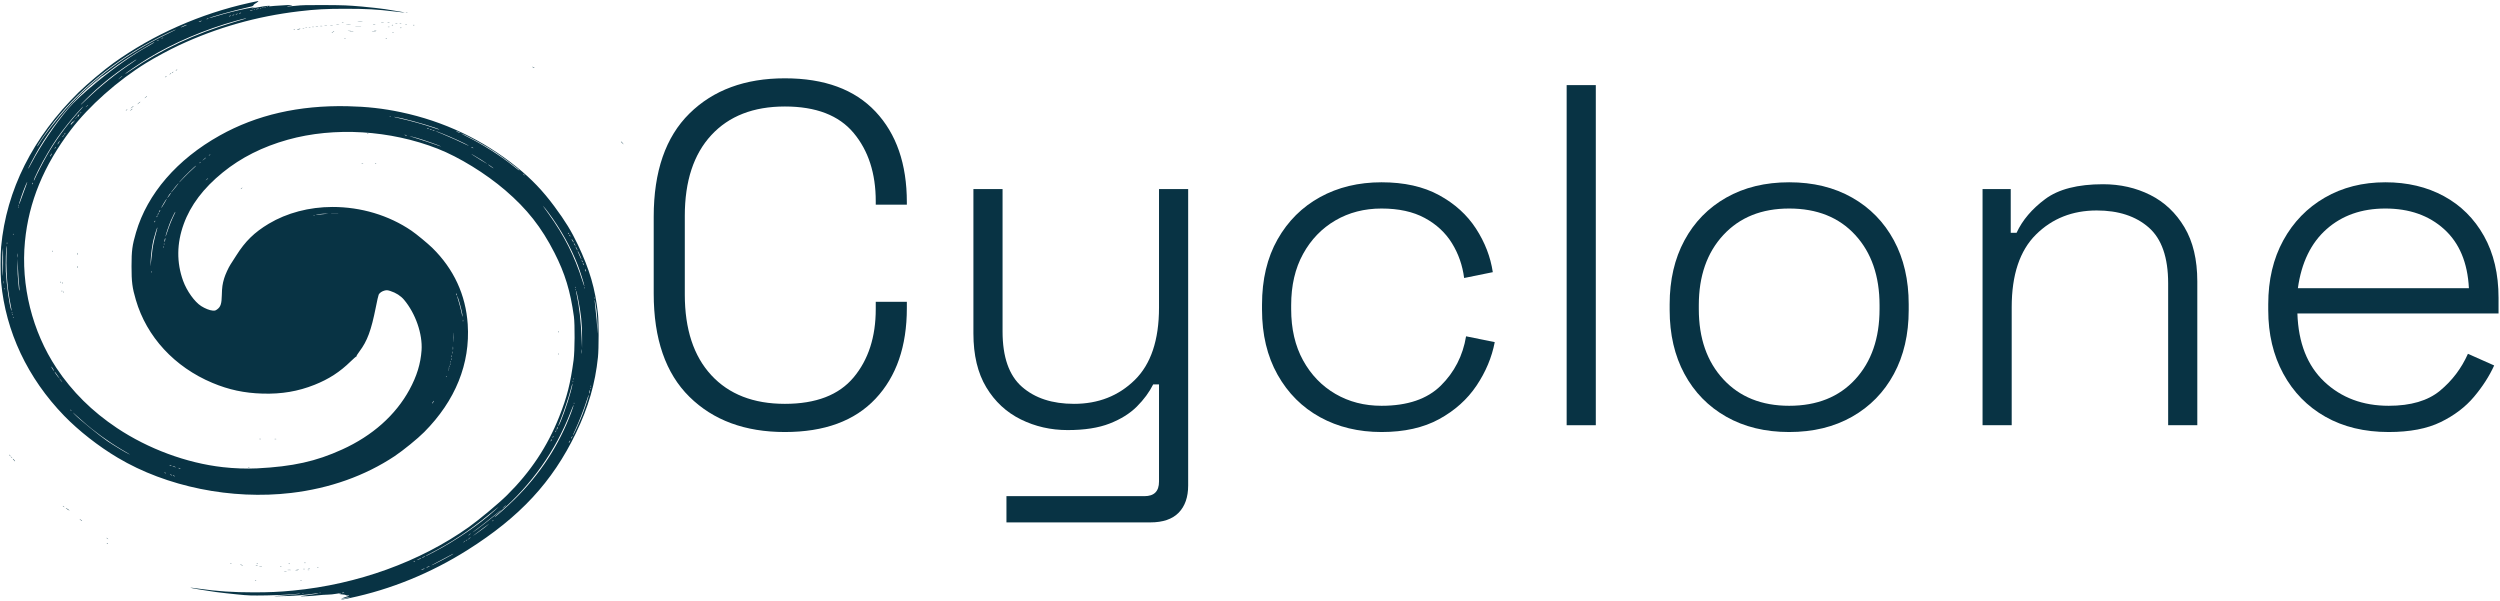
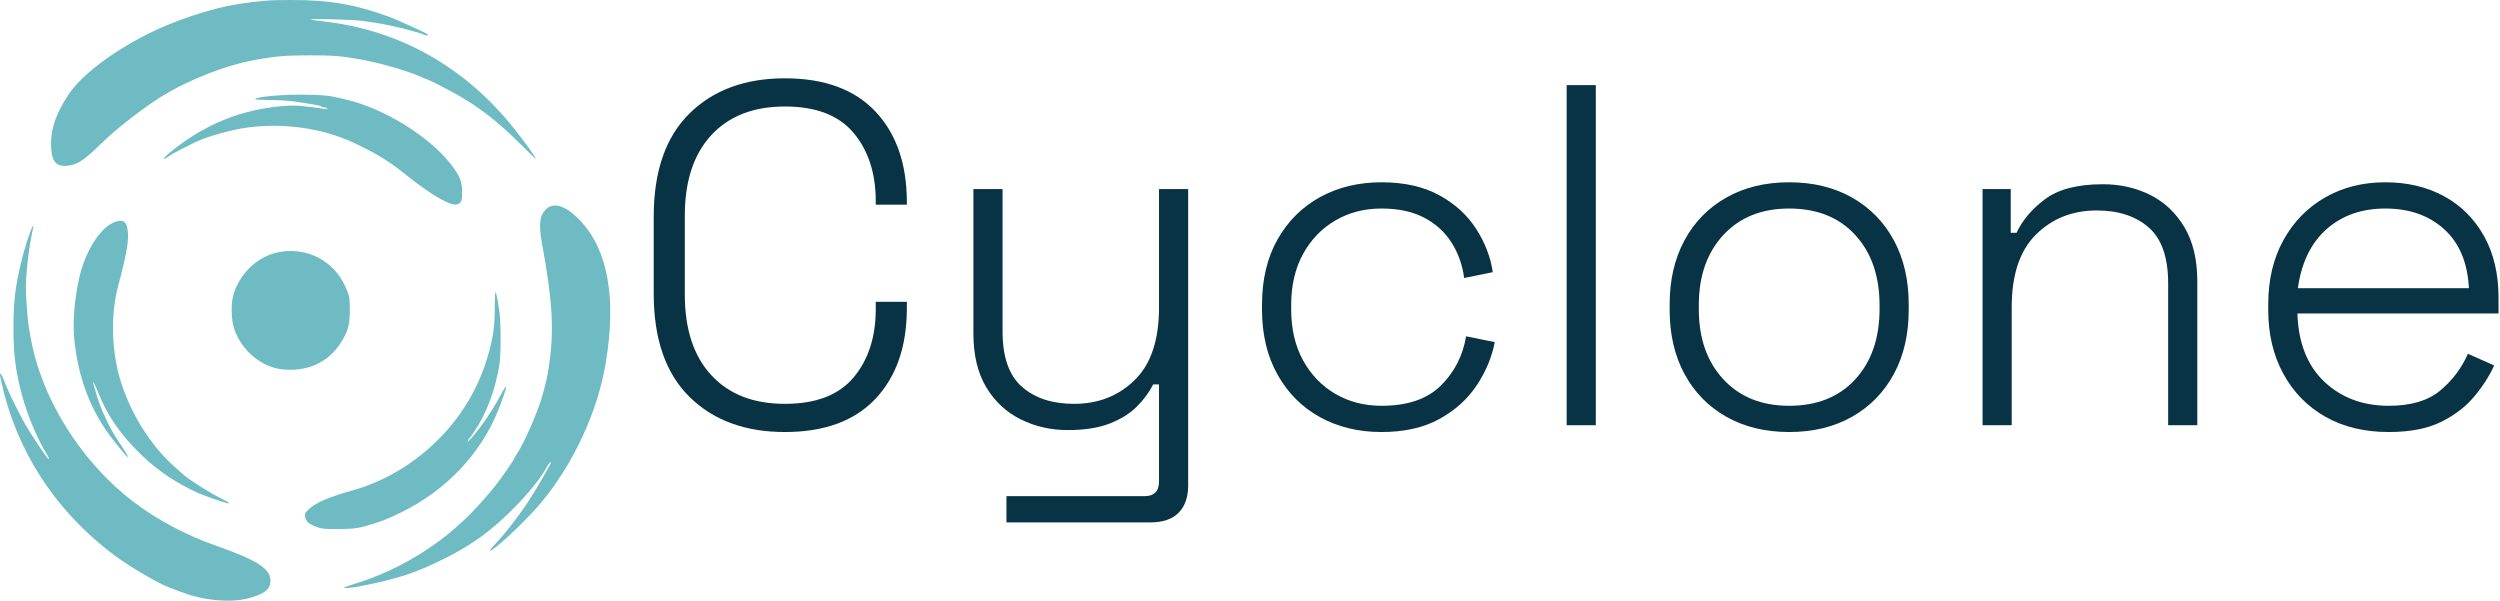
<svg xmlns="http://www.w3.org/2000/svg" viewBox="0 0 1132 272" role="img" aria-label="Cyclone">
  <g fill="#083344" stroke="none">
-     <g transform="translate(0 0) scale(0.2539683 0.2125)">
-       <g transform="translate(0,1280) scale(0.1,-0.1)" stroke="none">
-         <path d="M4447 12739 c-877 -232 -1713 -675 -2422 -1281 -159 -135 -484 -461 -620 -622 -820 -962 -1292 -2085 -1385 -3295 -13 -174 -13 -579 0 -752 81 -1054 472 -2045 1124 -2849 260 -320 613 -651 956 -894 870 -619 2029 -900 3090 -750 689 97 1318 365 1847 785 151 121 411 373 526 512 557 670 823 1459 776 2297 -35 627 -248 1178 -631 1628 -78 91 -284 295 -373 367 -403 328 -900 506 -1410 505 -412 -1 -809 -126 -1133 -357 -258 -185 -419 -373 -580 -678 -41 -77 -87 -163 -102 -190 -37 -68 -93 -215 -113 -295 -30 -118 -39 -192 -42 -354 -3 -189 -21 -253 -82 -307 -32 -28 -42 -31 -82 -27 -54 5 -135 44 -204 96 -118 90 -256 321 -322 537 -118 390 -115 797 10 1209 122 404 352 767 696 1101 327 317 711 548 1160 698 829 277 1825 205 2673 -192 382 -179 855 -527 1206 -887 387 -397 644 -787 875 -1329 188 -439 285 -820 347 -1360 19 -170 16 -732 -5 -925 -57 -504 -116 -786 -257 -1210 -210 -634 -510 -1174 -929 -1670 -140 -167 -501 -527 -681 -680 -872 -741 -1990 -1224 -3135 -1354 -249 -29 -422 -38 -700 -38 -372 0 -650 22 -978 78 -82 14 -150 24 -153 22 -6 -7 276 -64 455 -93 84 -13 255 -37 380 -51 211 -25 245 -26 526 -21 165 4 359 13 430 21 136 16 171 19 164 12 -5 -4 -252 -32 -377 -42 -144 -12 -84 -13 143 -4 190 8 286 18 525 56 25 4 43 4 39 1 -3 -4 -74 -18 -159 -32 -84 -13 -155 -27 -158 -29 -8 -9 212 5 308 19 52 7 129 14 170 14 41 0 112 9 158 19 45 10 82 15 82 10 0 -4 -10 -8 -22 -9 -22 -1 -22 -1 2 -9 14 -4 42 -8 62 -9 20 -1 40 -6 44 -12 3 -6 19 -9 35 -7 45 7 25 -8 -51 -38 -39 -15 -69 -29 -67 -30 1 -2 38 6 81 17 43 11 80 18 82 16 3 -2 -37 -15 -87 -28 -50 -13 -87 -25 -81 -27 5 -1 74 13 153 33 736 184 1449 532 2104 1025 935 705 1513 1449 1933 2491 221 547 345 1058 393 1619 16 183 16 754 0 925 -49 537 -148 940 -358 1470 -118 295 -221 497 -419 817 -205 331 -409 586 -669 836 -610 586 -1300 977 -2065 1171 -318 80 -609 119 -955 128 -863 22 -1620 -185 -2275 -623 -763 -509 -1292 -1241 -1495 -2067 -67 -273 -80 -387 -80 -722 0 -332 13 -456 77 -715 192 -787 690 -1431 1366 -1769 291 -146 568 -217 893 -228 339 -12 632 47 926 187 256 122 453 274 646 500 50 58 94 104 99 102 5 -1 7 2 4 7 -3 5 20 51 53 103 140 223 209 447 291 938 22 135 45 257 52 273 15 37 61 74 109 87 34 9 49 8 97 -10 101 -38 187 -104 246 -188 205 -292 332 -729 312 -1077 -17 -286 -84 -549 -216 -839 -248 -543 -660 -981 -1200 -1274 -467 -254 -878 -363 -1515 -402 -186 -11 -412 -2 -614 26 -645 87 -1329 390 -1886 834 -444 354 -799 775 -1078 1277 -433 781 -638 1761 -562 2700 68 840 333 1611 815 2371 324 511 841 1059 1350 1433 157 116 418 283 585 376 675 376 1382 615 2135 722 296 42 489 55 840 54 361 0 557 -13 869 -58 95 -14 175 -24 177 -22 2 2 -49 14 -114 26 -64 12 -173 33 -242 47 -69 13 -251 37 -405 54 -252 26 -318 30 -660 32 -319 2 -404 0 -528 -16 -82 -10 -151 -16 -154 -13 -2 3 22 9 54 13 50 7 54 8 28 14 -27 6 -75 3 -298 -15 -26 -2 -62 -6 -80 -9 -26 -5 -28 -4 -12 4 34 17 -85 2 -202 -25 -113 -27 -152 -31 -88 -10 70 23 24 16 -125 -19 -172 -41 -359 -97 -530 -159 -69 -25 -126 -44 -128 -42 -12 11 433 161 636 214 123 32 147 41 150 58 2 10 15 26 30 35 31 18 70 58 56 57 -5 0 -76 -18 -157 -40z m330 -85 c-3 -3 -12 -4 -19 -1 -8 3 -5 6 6 6 11 1 17 -2 13 -5z m-40 -10 c-3 -3 -12 -4 -19 -1 -8 3 -5 6 6 6 11 1 17 -2 13 -5z m-40 -10 c-3 -3 -12 -4 -19 -1 -8 3 -5 6 6 6 11 1 17 -2 13 -5z m-40 -10 c-3 -3 -12 -4 -19 -1 -8 3 -5 6 6 6 11 1 17 -2 13 -5z m-52 -14 c-11 -5 -27 -9 -35 -9 -9 0 -8 4 5 9 11 5 27 9 35 9 9 0 8 -4 -5 -9z m-58 -16 c-3 -3 -12 -4 -19 -1 -8 3 -5 6 6 6 11 1 17 -2 13 -5z m-52 -14 c-11 -5 -27 -9 -35 -9 -9 0 -8 4 5 9 11 5 27 9 35 9 9 0 8 -4 -5 -9z m-205 -60 c-8 -5 -19 -10 -25 -10 -5 0 -3 5 5 10 8 5 20 10 25 10 6 0 3 -5 -5 -10z m-60 -20 c-8 -5 -19 -10 -25 -10 -5 0 -3 5 5 10 8 5 20 10 25 10 6 0 3 -5 -5 -10z m-60 -20 c-8 -5 -19 -10 -25 -10 -5 0 -3 5 5 10 8 5 20 10 25 10 6 0 3 -5 -5 -10z m-60 -20 c-8 -5 -19 -10 -25 -10 -5 0 -3 5 5 10 8 5 20 10 25 10 6 0 3 -5 -5 -10z m-400 -60 c-8 -5 -19 -10 -25 -10 -5 0 -3 5 5 10 8 5 20 10 25 10 6 0 3 -5 -5 -10z m670 3 c-8 -3 -102 -36 -208 -74 -699 -248 -1287 -576 -1839 -1027 -57 -46 -103 -81 -103 -78 0 12 263 227 415 337 449 327 1014 615 1560 795 88 29 167 53 175 53 13 -1 13 -1 0 -6z m-800 -58 c-14 -8 -29 -14 -35 -14 -5 0 1 6 15 14 14 8 30 14 35 14 6 0 -1 -6 -15 -14z m-251 -79 c-10 -9 -109 -56 -109 -51 0 6 91 54 104 55 5 0 7 -2 5 -4z m-204 -104 c-6 -5 -75 -46 -155 -92 -679 -388 -1321 -957 -1799 -1595 -166 -221 -381 -556 -470 -733 -17 -34 -34 -62 -36 -62 -17 0 175 335 302 528 508 771 1219 1432 2038 1894 116 65 140 77 120 60z m-215 -167 c0 -2 -10 -9 -22 -15 -22 -11 -22 -10 -4 4 21 17 26 19 26 11z m-80 -50 c0 -2 -10 -9 -22 -15 -22 -11 -22 -10 -4 4 21 17 26 19 26 11z m-80 -50 c0 -2 -42 -32 -92 -66 -300 -201 -602 -454 -937 -783 -240 -237 -401 -415 -501 -556 -229 -321 -496 -793 -660 -1167 -30 -67 -55 -121 -57 -119 -6 6 117 285 189 430 209 417 459 804 729 1126 109 131 379 414 387 406 2 -3 59 45 126 106 209 191 404 345 685 541 121 86 131 92 131 82z m-320 -369 c0 -2 -42 -37 -92 -78 -256 -202 -564 -499 -777 -746 -63 -72 -116 -132 -119 -132 -3 0 2 8 10 18 8 9 50 60 94 112 217 259 461 497 737 718 136 109 147 117 147 108z m-250 -349 c0 -2 -17 -19 -37 -38 l-38 -34 34 38 c33 34 41 42 41 34z m-610 -620 c0 -2 -10 -12 -22 -23 l-23 -19 19 23 c18 21 26 27 26 19z m-177 -154 c-218 -291 -415 -614 -565 -933 -66 -138 -188 -423 -208 -483 -6 -21 -14 -36 -16 -34 -13 13 133 362 251 597 115 232 206 388 351 605 98 148 267 375 279 375 2 0 -39 -57 -92 -127z m57 3 c0 -2 -8 -10 -17 -17 -16 -13 -17 -12 -4 4 13 16 21 21 21 13z m-40 -51 c-6 -8 -8 -20 -4 -27 4 -7 4 -10 -1 -6 -4 4 -15 2 -24 -5 -8 -6 -5 3 8 21 12 17 25 32 28 32 3 0 0 -7 -7 -15z m5557 -31 c-3 -3 -12 -4 -19 -1 -8 3 -5 6 6 6 11 1 17 -2 13 -5z m193 -44 c222 -59 642 -209 674 -240 5 -5 -47 13 -115 41 -157 64 -409 148 -564 189 -112 30 -142 40 -119 40 5 0 61 -14 124 -30z m-5790 16 c0 -2 -8 -10 -17 -17 -16 -13 -17 -12 -4 4 13 16 21 21 21 13z m-36 -75 c-3 -3 -11 -6 -16 -6 -6 0 -13 -6 -16 -14 -3 -9 0 -11 9 -6 8 5 11 4 6 -1 -5 -5 -14 -9 -19 -9 -6 0 -13 -6 -16 -14 -3 -9 0 -11 9 -6 8 5 11 4 6 -1 -5 -5 -12 -9 -15 -9 -4 0 -13 -4 -21 -9 -8 -5 0 11 17 36 17 24 38 45 46 45 9 0 13 -3 10 -6z m6306 -161 c8 -5 11 -10 5 -10 -5 0 -17 5 -25 10 -8 5 -10 10 -5 10 6 0 17 -5 25 -10z m50 -20 c8 -5 11 -10 5 -10 -5 0 -17 5 -25 10 -8 5 -10 10 -5 10 6 0 17 -5 25 -10z m50 -20 c8 -5 11 -10 5 -10 -5 0 -17 5 -25 10 -8 5 -10 10 -5 10 6 0 17 -5 25 -10z m163 -74 c138 -65 406 -212 442 -242 19 -15 19 -15 -5 -2 -144 83 -331 184 -445 239 -77 37 -137 68 -133 68 4 1 68 -28 141 -63z m307 19 c0 -3 -18 4 -40 15 -22 11 -40 23 -40 25 0 3 18 -4 40 -15 22 -11 40 -23 40 -25z m-7050 -15 c-6 -11 -13 -20 -16 -20 -2 0 0 9 6 20 6 11 13 20 16 20 2 0 0 -9 -6 -20z m7380 -185 c102 -68 239 -166 304 -219 108 -86 416 -362 416 -372 0 -12 -20 4 -108 89 -239 227 -539 455 -827 627 -112 67 -133 86 -40 35 39 -21 153 -93 255 -160z m-1295 155 c13 -6 15 -9 5 -9 -8 0 -22 4 -30 9 -18 12 -2 12 25 0z m-6115 -20 c-6 -11 -13 -20 -16 -20 -2 0 0 9 6 20 6 11 13 20 16 20 2 0 0 -9 -6 -20z m6307 -41 c128 -45 412 -164 427 -179 5 -5 -48 16 -120 47 -71 31 -201 82 -289 114 -88 32 -155 58 -148 59 6 0 65 -19 130 -41z m-6387 -99 c-11 -22 -23 -40 -25 -40 -3 0 4 18 15 40 11 22 23 40 25 40 3 0 -4 -18 -15 -40z m-60 -110 c-6 -11 -13 -20 -16 -20 -2 0 0 9 6 20 6 11 13 20 16 20 2 0 0 -9 -6 -20z m7450 -6 c0 -2 -9 0 -20 6 -11 6 -20 13 -20 16 0 2 9 0 20 -6 11 -6 20 -13 20 -16z m-7527 -149 c-9 -19 -18 -33 -21 -31 -4 5 26 66 33 66 3 0 -3 -16 -12 -35z m7669 -102 c53 -40 99 -77 103 -82 3 -5 -50 32 -118 82 -167 125 -191 143 -132 106 28 -18 94 -66 147 -106z m-4832 113 c0 -2 -8 -10 -17 -17 -16 -13 -17 -12 -4 4 13 16 21 21 21 13z m-80 -69 c0 -2 -15 -16 -32 -33 l-33 -29 29 33 c28 30 36 37 36 29z m-90 -91 c0 -2 -8 -10 -17 -17 -16 -13 -17 -12 -4 4 13 16 21 21 21 13z m5220 -133 c0 -3 -22 14 -50 37 -27 23 -50 44 -50 47 0 3 23 -14 50 -37 28 -23 50 -44 50 -47z m-5364 -14 c-37 -39 -103 -116 -148 -172 -86 -109 -120 -147 -73 -82 75 104 267 325 282 325 3 0 -25 -32 -61 -71z m5909 -119 c10 -11 16 -20 13 -20 -3 0 -13 9 -23 20 -10 11 -16 20 -13 20 3 0 13 -9 23 -20z m-5635 -83 c0 -2 -10 -12 -22 -23 l-23 -19 19 23 c18 21 26 27 26 19z m-3279 -262 c-32 -99 -64 -204 -71 -233 -7 -29 -15 -51 -18 -48 -8 8 73 288 120 414 41 111 25 40 -31 -133z m150 148 c-12 -20 -14 -14 -5 12 4 9 9 14 11 11 3 -2 0 -13 -6 -23z m2548 -75 c-57 -86 -94 -135 -74 -98 19 34 126 190 131 190 2 0 -23 -42 -57 -92z m-104 -165 c-34 -59 -54 -81 -30 -33 22 44 46 80 52 80 3 0 -7 -21 -22 -47z m-97 -178 c-29 -57 -54 -103 -56 -101 -4 5 96 206 103 206 3 0 -19 -47 -47 -105z m-2591 -47 c-3 -8 -6 -5 -6 6 -1 11 2 17 5 13 3 -3 4 -12 1 -19z m9442 -150 c213 -341 402 -744 521 -1113 46 -142 120 -425 119 -453 0 -9 -16 41 -35 112 -140 531 -325 968 -605 1433 -37 61 -75 124 -84 140 l-17 28 20 -25 c11 -13 48 -68 81 -122z m-9452 110 c-3 -8 -6 -5 -6 6 -1 11 2 17 5 13 3 -3 4 -12 1 -19z m2519 -85 c-8 -15 -15 -25 -16 -21 0 12 23 58 27 54 3 -2 -2 -17 -11 -33z m255 -79 c-38 -91 -86 -234 -121 -364 -16 -58 -29 -98 -29 -89 -1 24 64 255 97 344 43 113 74 186 79 182 2 -2 -10 -35 -26 -73z m-280 19 c-12 -20 -14 -14 -5 12 4 9 9 14 11 11 3 -2 0 -13 -6 -23z m3202 20 c-29 -2 -78 -2 -110 0 -32 2 -8 3 52 3 61 0 87 -1 58 -3z m-228 -13 c-149 -18 -169 -19 -160 -15 20 9 121 23 170 22 l50 0 -60 -7z m-182 -27 c-7 -2 -19 -2 -25 0 -7 3 -2 5 12 5 14 0 19 -2 13 -5z m-2812 -30 c-12 -20 -14 -14 -5 12 4 9 9 14 11 11 3 -2 0 -13 -6 -23z m-40 -110 c-12 -20 -14 -14 -5 12 4 9 9 14 11 11 3 -2 0 -13 -6 -23z m24 -224 c-14 -57 -34 -155 -45 -217 -18 -104 -25 -160 -50 -437 -8 -93 -8 -90 -4 45 6 152 25 324 50 450 20 97 66 271 71 267 2 -2 -8 -51 -22 -108z m7359 -25 c3 -8 2 -12 -4 -9 -6 3 -10 10 -10 16 0 14 7 11 14 -7z m-9907 -26 c-3 -8 -6 -5 -6 6 -1 11 2 17 5 13 3 -3 4 -12 1 -19z m9933 -33 c0 -5 -5 -3 -10 5 -5 8 -10 20 -10 25 0 6 5 3 10 -5 5 -8 10 -19 10 -25z m-7226 -84 c-4 -23 -9 -40 -11 -37 -3 3 -2 23 2 46 4 23 9 39 11 37 3 -2 2 -23 -2 -46z m7285 -46 c0 -5 -8 6 -19 25 -11 19 -19 40 -19 45 0 6 8 -6 19 -25 11 -19 19 -39 19 -45z m-10102 -32 c-3 -10 -5 -4 -5 12 0 17 2 24 5 18 2 -7 2 -21 0 -30z m2800 -15 c-3 -7 -5 -2 -5 12 0 14 2 19 5 13 2 -7 2 -19 0 -25z m7332 -23 c0 -5 -6 1 -14 15 -8 14 -14 30 -14 35 0 6 6 -1 14 -15 8 -14 14 -29 14 -35z m-10143 -202 c-7 -211 4 -505 29 -738 13 -120 24 -196 60 -425 5 -35 5 -35 -5 -5 -32 97 -84 541 -96 818 -6 155 3 547 14 547 2 0 2 -89 -2 -197z m2801 160 c-3 -10 -5 -4 -5 12 0 17 2 24 5 18 2 -7 2 -21 0 -30z m7379 -60 c-4 -4 -36 73 -35 85 0 4 9 -13 20 -37 11 -24 18 -46 15 -48z m-10241 -285 c0 -199 -3 -299 -6 -238 -9 148 -10 380 -3 488 4 51 7 92 8 92 1 0 1 -154 1 -342z m10284 186 c18 -48 30 -88 28 -91 -2 -2 -16 31 -31 72 -15 42 -30 83 -33 91 -3 7 -3 14 0 14 3 0 19 -39 36 -86z m-10022 -41 c-2 -21 -4 -6 -4 32 0 39 2 55 4 38 2 -18 2 -50 0 -70z m23 -585 c6 -66 9 -123 6 -126 -3 -3 -6 1 -6 9 0 8 -7 86 -15 174 -8 88 -14 234 -13 325 l1 165 8 -213 c4 -117 12 -267 19 -334z m10049 477 c0 -5 -4 -3 -9 5 -5 8 -9 22 -9 30 0 16 17 -16 18 -35z m20 -60 c0 -5 -4 -3 -9 5 -5 8 -9 22 -9 30 0 16 17 -16 18 -35z m40 -135 c0 -9 -4 -8 -9 5 -5 11 -9 27 -9 35 0 9 4 8 9 -5 5 -11 9 -27 9 -35z m-7752 -27 c-3 -10 -5 -4 -5 12 0 17 2 24 5 18 2 -7 2 -21 0 -30z m-2630 -230 c-2 -16 -4 -5 -4 22 0 28 2 40 4 28 2 -13 2 -35 0 -50z m10190 -95 c-3 -8 -6 -5 -6 6 -1 11 2 17 5 13 3 -3 4 -12 1 -19z m170 -10 c-3 -8 -6 -5 -6 6 -1 11 2 17 5 13 3 -3 4 -12 1 -19z m-10350 -20 c-3 -8 -6 -5 -6 6 -1 11 2 17 5 13 3 -3 4 -12 1 -19z m10190 -20 c-3 -8 -6 -5 -6 6 -1 11 2 17 5 13 3 -3 4 -12 1 -19z m37 -168 c55 -316 77 -571 74 -872 l-1 -193 -8 225 c-11 328 -42 657 -84 890 -16 90 -18 106 -11 99 3 -2 16 -69 30 -149z m-2155 60 c0 -10 -3 -8 -9 5 -12 27 -12 43 0 25 5 -8 9 -22 9 -30z m72 -284 c17 -81 29 -158 27 -170 -2 -11 -11 29 -21 89 -10 61 -32 161 -48 223 -16 62 -29 116 -28 120 3 20 44 -132 70 -262z m2376 212 c-3 -7 -5 -2 -5 12 0 14 2 19 5 13 2 -7 2 -19 0 -25z m38 -250 c9 -79 17 -235 19 -348 2 -113 2 -171 0 -130 -6 139 -25 404 -40 544 -8 76 -14 143 -13 150 2 24 18 -79 34 -216z m-10418 -60 c-3 -8 -6 -5 -6 6 -1 11 2 17 5 13 3 -3 4 -12 1 -19z m10 -40 c-3 -8 -6 -5 -6 6 -1 11 2 17 5 13 3 -3 4 -12 1 -19z m10 -60 c-3 -8 -6 -5 -6 6 -1 11 2 17 5 13 3 -3 4 -12 1 -19z m8020 -75 c-3 -10 -5 -4 -5 12 0 17 2 24 5 18 2 -7 2 -21 0 -30z m-170 -425 c-1 -46 -3 -9 -3 82 0 91 2 128 3 83 2 -46 2 -120 0 -165z m-10 -175 c-2 -16 -4 -3 -4 27 0 30 2 43 4 28 2 -16 2 -40 0 -55z m2290 -80 c-2 -21 -4 -4 -4 37 0 41 2 58 4 38 2 -21 2 -55 0 -75z m-2300 -5 c-2 -13 -4 -5 -4 17 -1 22 1 32 4 23 2 -10 2 -28 0 -40z m-10 -75 c-3 -10 -5 -2 -5 17 0 19 2 27 5 18 2 -10 2 -26 0 -35z m-10 -60 c-3 -10 -5 -4 -5 12 0 17 2 24 5 18 2 -7 2 -21 0 -30z m-10 -55 c-3 -7 -5 -2 -5 12 0 14 2 19 5 13 2 -7 2 -19 0 -25z m-10 -50 c-3 -7 -5 -2 -5 12 0 14 2 19 5 13 2 -7 2 -19 0 -25z m-10 -40 c-3 -8 -6 -5 -6 6 -1 11 2 17 5 13 3 -3 4 -12 1 -19z m-7072 -48 c14 -27 23 -50 20 -50 -2 0 -16 23 -30 50 -14 28 -23 50 -20 50 2 0 16 -22 30 -50z m7062 8 c-3 -8 -6 -5 -6 6 -1 11 2 17 5 13 3 -3 4 -12 1 -19z m-10 -40 c-3 -8 -6 -5 -6 6 -1 11 2 17 5 13 3 -3 4 -12 1 -19z m-6991 -75 c15 -27 34 -59 42 -73 l14 -25 -18 22 c-22 27 -77 123 -71 123 3 0 18 -21 33 -47z m6951 -65 c-3 -8 -6 -5 -6 6 -1 11 2 17 5 13 3 -3 4 -12 1 -19z m2270 -50 c-3 -8 -6 -5 -6 6 -1 11 2 17 5 13 3 -3 4 -12 1 -19z m-9126 -43 l10 -20 -16 20 c-9 11 -21 29 -26 40 l-10 20 16 -20 c9 -11 21 -29 26 -40z m9116 -17 c-3 -7 -5 -2 -5 12 0 14 2 19 5 13 2 -7 2 -19 0 -25z m-42 -207 c-55 -249 -181 -666 -216 -721 -12 -17 -15 -28 42 145 60 181 135 450 172 616 17 82 33 142 35 135 2 -8 -13 -86 -33 -175z m362 107 c-3 -7 -5 -2 -5 12 0 14 2 19 5 13 2 -7 2 -19 0 -25z m-10 -50 c-3 -7 -5 -2 -5 12 0 14 2 19 5 13 2 -7 2 -19 0 -25z m-13 -62 c-3 -21 -8 -35 -11 -32 -2 2 -1 20 3 40 3 21 8 35 11 32 2 -2 1 -20 -3 -40z m-48 -198 c-19 -73 -56 -198 -81 -278 -49 -152 -164 -454 -171 -448 -2 2 17 56 42 119 64 163 155 440 200 611 22 81 40 143 42 138 2 -5 -12 -69 -32 -142z m-2741 -18 c-9 -16 -18 -30 -21 -30 -2 0 2 14 11 30 9 17 18 30 21 30 2 0 -2 -13 -11 -30z m2512 -32 c-3 -8 -6 -5 -6 6 -1 11 2 17 5 13 3 -3 4 -12 1 -19z m-52 -184 c-217 -698 -558 -1323 -1013 -1856 -125 -147 -342 -378 -355 -378 -5 0 44 55 109 123 551 570 980 1296 1241 2099 32 98 59 174 61 169 1 -4 -18 -75 -43 -157z m-8914 39 c13 -16 12 -17 -3 -4 -10 7 -18 15 -18 17 0 8 8 3 21 -13z m198 -222 c195 -210 454 -436 697 -608 60 -43 121 -86 135 -96 24 -18 24 -18 -6 -1 -63 36 -250 171 -377 272 -136 109 -492 455 -587 572 -56 68 -48 60 138 -139z m8470 -160 c-6 -18 -13 -30 -15 -28 -2 2 1 18 7 36 6 18 13 30 15 28 2 -2 -1 -18 -7 -36z m-28 -68 c-12 -20 -14 -14 -5 12 4 9 9 14 11 11 3 -2 0 -13 -6 -23z m-50 -120 c-12 -20 -14 -14 -5 12 4 9 9 14 11 11 3 -2 0 -13 -6 -23z m335 -10 c-8 -15 -15 -25 -16 -21 0 12 23 58 27 54 3 -2 -2 -17 -11 -33z m-356 -41 c0 -5 -7 -17 -15 -28 -14 -18 -14 -17 -4 9 12 27 19 34 19 19z m316 -49 c-8 -15 -15 -25 -16 -21 0 12 23 58 27 54 3 -2 -2 -17 -11 -33z m-7106 -503 c8 -5 11 -10 5 -10 -5 0 -17 5 -25 10 -8 5 -10 10 -5 10 6 0 17 -5 25 -10z m80 -32 c10 -6 7 -7 -10 -2 -14 3 -32 11 -40 16 -10 6 -7 7 10 2 14 -3 32 -11 40 -16z m80 -28 c8 -5 11 -10 5 -10 -5 0 -17 5 -25 10 -8 5 -10 10 -5 10 6 0 17 -5 25 -10z m-255 -100 c3 -6 -1 -7 -9 -4 -18 7 -21 14 -7 14 6 0 13 -4 16 -10z m105 -40 c8 -5 11 -10 5 -10 -5 0 -17 5 -25 10 -8 5 -10 10 -5 10 6 0 17 -5 25 -10z m50 -20 c8 -5 11 -10 5 -10 -5 0 -17 5 -25 10 -8 5 -10 10 -5 10 6 0 17 -5 25 -10z m5910 -633 c0 -2 -15 -16 -32 -33 l-33 -29 29 33 c28 30 36 37 36 29z m-204 -109 c-272 -294 -704 -647 -1071 -875 -134 -83 -155 -95 -155 -90 0 3 28 22 63 43 364 220 722 500 1057 831 96 95 177 173 178 173 2 0 -31 -37 -72 -82z m14 -94 c-102 -102 -340 -322 -396 -363 -31 -25 31 34 162 151 65 59 168 157 229 217 60 61 112 111 115 111 2 0 -47 -52 -110 -116z m-30 -108 c0 -2 -8 -10 -17 -17 -16 -13 -17 -12 -4 4 13 16 21 21 21 13z m-150 -148 c-41 -38 -115 -104 -165 -145 -49 -41 -63 -51 -31 -21 33 29 105 94 160 145 56 51 103 92 106 92 3 0 -29 -32 -70 -71z m-260 -141 c0 -2 -10 -12 -22 -23 l-23 -19 19 23 c18 21 26 27 26 19z m0 -80 c0 -2 -12 -14 -27 -28 l-28 -24 24 28 c23 25 31 32 31 24z m-60 -51 c0 -2 -8 -10 -17 -17 -16 -13 -17 -12 -4 4 13 16 21 21 21 13z m-40 -30 c0 -2 -8 -10 -17 -17 -16 -13 -17 -12 -4 4 13 16 21 21 21 13z m-229 -285 c-31 -24 -263 -171 -326 -206 -89 -50 -33 -10 95 68 69 42 152 94 185 117 62 41 88 54 46 21z m-481 -36 c0 -2 -13 -11 -30 -20 -38 -19 -40 -11 -2 9 31 17 32 18 32 11z m-70 -40 c0 -2 -18 -14 -40 -25 -22 -11 -40 -18 -40 -15 0 2 17 13 38 24 42 23 42 23 42 16z m-115 -65 c-3 -5 -12 -10 -18 -10 -7 0 -6 4 3 10 19 12 23 12 15 0z m265 -105 c0 -2 -13 -11 -30 -20 -38 -19 -40 -11 -2 9 31 17 32 18 32 11z m-90 -50 c0 -2 -13 -11 -30 -20 -38 -19 -40 -11 -2 9 31 17 32 18 32 11z m-1440 -515 c-8 -5 -22 -9 -30 -9 -10 0 -8 3 5 9 27 12 43 12 25 0z m-413 -6 c-3 -3 -12 -4 -19 -1 -8 3 -5 6 6 6 11 1 17 -2 13 -5z m-304 -11 c-7 -2 -19 -2 -25 0 -7 3 -2 5 12 5 14 0 19 -2 13 -5z" />
-         <path d="M1715 11068 l-90 -93 93 90 c50 49 92 91 92 92 0 8 -12 -4 -95 -89z" />
-         <path d="M7238 12523 c6 -2 18 -2 25 0 6 3 1 5 -13 5 -14 0 -19 -2 -12 -5z" />
-         <path d="M6383 12333 c20 -2 54 -2 75 0 20 2 3 4 -38 4 -41 0 -58 -2 -37 -4z" />
-         <path d="M6098 12323 c6 -2 18 -2 25 0 6 3 1 5 -13 5 -14 0 -19 -2 -12 -5z" />
-         <path d="M6798 12323 c12 -2 30 -2 40 0 9 3 -1 5 -23 4 -22 0 -30 -2 -17 -4z" />
-         <path d="M6913 12313 c9 -2 23 -2 30 0 6 3 -1 5 -18 5 -16 0 -22 -2 -12 -5z" />
-         <path d="M7053 12303 c9 -2 23 -2 30 0 6 3 -1 5 -18 5 -16 0 -22 -2 -12 -5z" />
-         <path d="M7128 12293 c6 -2 18 -2 25 0 6 3 1 5 -13 5 -14 0 -19 -2 -12 -5z" />
-         <path d="M6177 12283 c18 -2 50 -2 70 0 21 2 7 4 -32 4 -38 0 -55 -2 -38 -4z" />
-         <path d="M6653 12283 c9 -2 25 -2 35 0 9 3 1 5 -18 5 -19 0 -27 -2 -17 -5z" />
-         <path d="M7228 12283 c6 -2 18 -2 25 0 6 3 1 5 -13 5 -14 0 -19 -2 -12 -5z" />
-         <path d="M5998 12273 c12 -2 32 -2 45 0 12 2 2 4 -23 4 -25 0 -35 -2 -22 -4z" />
-         <path d="M5893 12263 c9 -2 25 -2 35 0 9 3 1 5 -18 5 -19 0 -27 -2 -17 -5z" />
-         <path d="M6988 12263 c7 -3 16 -2 19 1 4 3 -2 6 -13 5 -11 0 -14 -3 -6 -6z" />
-         <path d="M7368 12263 c7 -3 16 -2 19 1 4 3 -2 6 -13 5 -11 0 -14 -3 -6 -6z" />
-         <path d="M5788 12253 c12 -2 30 -2 40 0 9 3 -1 5 -23 4 -22 0 -30 -2 -17 -4z" />
-         <path d="M5713 12243 c9 -2 23 -2 30 0 6 3 -1 5 -18 5 -16 0 -22 -2 -12 -5z" />
-         <path d="M6343 12243 c26 -2 67 -2 90 0 23 2 2 3 -48 3 -49 0 -68 -1 -42 -3z" />
-         <path d="M5633 12233 c9 -2 25 -2 35 0 9 3 1 5 -18 5 -19 0 -27 -2 -17 -5z" />
-         <path d="M5568 12223 c6 -2 18 -2 25 0 6 3 1 5 -13 5 -14 0 -19 -2 -12 -5z" />
-         <path d="M6918 12223 c6 -2 18 -2 25 0 6 3 1 5 -13 5 -14 0 -19 -2 -12 -5z" />
-         <path d="M5508 12213 c6 -2 18 -2 25 0 6 3 1 5 -13 5 -14 0 -19 -2 -12 -5z" />
-         <path d="M5448 12203 c6 -2 18 -2 25 0 6 3 1 5 -13 5 -14 0 -19 -2 -12 -5z" />
-         <path d="M7138 12203 c7 -3 16 -2 19 1 4 3 -2 6 -13 5 -11 0 -14 -3 -6 -6z" />
-         <path d="M5398 12193 c6 -2 18 -2 25 0 6 3 1 5 -13 5 -14 0 -19 -2 -12 -5z" />
-         <path d="M5310 12180 c-20 -6 -21 -8 -5 -8 11 0 29 3 40 8 25 11 -1 11 -35 0z" />
-         <path d="M5238 12163 c7 -3 16 -2 19 1 4 3 -2 6 -13 5 -11 0 -14 -3 -6 -6z" />
-         <path d="M6208 12153 c12 -2 30 -2 40 0 9 3 -1 5 -23 4 -22 0 -30 -2 -17 -4z" />
-         <path d="M6673 12153 c9 -2 25 -2 35 0 9 3 1 5 -18 5 -19 0 -27 -2 -17 -5z" />
-         <path d="M5938 12133 c7 -3 16 -2 19 1 4 3 -2 6 -13 5 -11 0 -14 -3 -6 -6z" />
-         <path d="M6238 12123 c18 -2 45 -2 60 0 15 2 0 4 -33 4 -33 0 -45 -2 -27 -4z" />
-         <path d="M6638 12123 c18 -2 45 -2 60 0 15 2 0 4 -33 4 -33 0 -45 -2 -27 -4z" />
-         <path d="M5918 12103 c7 -3 16 -2 19 1 4 3 -2 6 -13 5 -11 0 -14 -3 -6 -6z" />
-         <path d="M6998 12103 c7 -3 16 -2 19 1 4 3 -2 6 -13 5 -11 0 -14 -3 -6 -6z" />
-         <path d="M6138 11973 c6 -2 18 -2 25 0 6 3 1 5 -13 5 -14 0 -19 -2 -12 -5z" />
-         <path d="M6878 11973 c7 -3 16 -2 19 1 4 3 -2 6 -13 5 -11 0 -14 -3 -6 -6z" />
-         <path d="M9490 11376 c0 -3 9 -10 20 -16 11 -6 20 -8 20 -6 0 3 -9 10 -20 16 -11 6 -20 8 -20 6z" />
-         <path d="M3139 11303 c-13 -16 -12 -17 4 -4 16 13 21 21 13 21 -2 0 -10 -8 -17 -17z" />
-         <path d="M3069 11253 c-13 -16 -12 -17 4 -4 16 13 21 21 13 21 -2 0 -10 -8 -17 -17z" />
-         <path d="M3029 11223 c-13 -16 -12 -17 4 -4 9 7 17 15 17 17 0 8 -8 3 -21 -13z" />
-         <path d="M2949 11163 c-13 -16 -12 -17 4 -4 16 13 21 21 13 21 -2 0 -10 -8 -17 -17z" />
-         <path d="M2594 10728 l-19 -23 23 19 c21 18 27 26 19 26 -2 0 -12 -10 -23 -22z" />
-         <path d="M2469 10603 l-24 -28 28 24 c25 23 32 31 24 31 -2 0 -14 -12 -28 -27z" />
-         <path d="M2349 10513 l-24 -28 28 24 c25 23 32 31 24 31 -2 0 -14 -12 -28 -27z" />
-         <path d="M2334 10458 l-19 -23 23 19 c12 11 22 21 22 23 0 8 -8 2 -26 -19z" />
-         <path d="M2249 10453 c-13 -16 -12 -17 4 -4 16 13 21 21 13 21 -2 0 -10 -8 -17 -17z" />
-         <path d="M6548 9953 c7 -3 16 -2 19 1 4 3 -2 6 -13 5 -11 0 -14 -3 -6 -6z" />
-         <path d="M11070 9784 c0 -5 13 -23 28 -39 30 -34 27 -25 -6 19 -12 16 -22 25 -22 20z" />
-         <path d="M6448 9313 c6 -2 18 -2 25 0 6 3 1 5 -13 5 -14 0 -19 -2 -12 -5z" />
-         <path d="M6688 9313 c7 -3 16 -2 19 1 4 3 -2 6 -13 5 -11 0 -14 -3 -6 -6z" />
-         <path d="M4299 8783 c-13 -16 -12 -17 4 -4 9 7 17 15 17 17 0 8 -8 3 -21 -13z" />
-         <path d="M931 7444 c0 -11 3 -14 6 -6 3 7 2 16 -1 19 -3 4 -6 -2 -5 -13z" />
-         <path d="M1382 7390 c0 -19 2 -27 5 -17 2 9 2 25 0 35 -3 9 -5 1 -5 -18z" />
-         <path d="M1382 7110 c0 -19 2 -27 5 -17 2 9 2 25 0 35 -3 9 -5 1 -5 -18z" />
-         <path d="M1081 6784 c0 -11 3 -14 6 -6 3 7 2 16 -1 19 -3 4 -6 -2 -5 -13z" />
-         <path d="M1112 6770 c0 -14 2 -19 5 -12 2 6 2 18 0 25 -3 6 -5 1 -5 -13z" />
-         <path d="M1101 6594 c0 -11 3 -14 6 -6 3 7 2 16 -1 19 -3 4 -6 -2 -5 -13z" />
-         <path d="M1131 6574 c0 -11 3 -14 6 -6 3 7 2 16 -1 19 -3 4 -6 -2 -5 -13z" />
-         <path d="M9952 5730 c0 -14 2 -19 5 -12 2 6 2 18 0 25 -3 6 -5 1 -5 -13z" />
-         <path d="M9951 5254 c0 -11 3 -14 6 -6 3 7 2 16 -1 19 -3 4 -6 -2 -5 -13z" />
-         <path d="M4628 3443 c7 -3 16 -2 19 1 4 3 -2 6 -13 5 -11 0 -14 -3 -6 -6z" />
-         <path d="M4898 3443 c6 -2 18 -2 25 0 6 3 1 5 -13 5 -14 0 -19 -2 -12 -5z" />
-         <path d="M160 3106 c0 -2 8 -10 18 -17 15 -13 16 -12 3 4 -13 16 -21 21 -21 13z" />
-         <path d="M190 3066 c0 -2 8 -10 18 -17 15 -13 16 -12 3 4 -13 16 -21 21 -21 13z" />
-         <path d="M240 3003 c13 -18 25 -33 27 -33 8 0 -17 38 -33 51 -11 9 -9 2 6 -18z" />
-         <path d="M4428 2833 c7 -3 16 -2 19 1 4 3 -2 6 -13 5 -11 0 -14 -3 -6 -6z" />
-         <path d="M1120 2016 c0 -2 8 -10 18 -17 15 -13 16 -12 3 4 -13 16 -21 21 -21 13z" />
-         <path d="M1174 1972 c8 -13 66 -56 66 -49 0 3 -17 17 -37 33 -20 15 -33 23 -29 16z" />
-         <path d="M1437 1719 c12 -12 24 -21 27 -18 2 2 -8 13 -22 23 l-27 19 22 -24z" />
-         <path d="M1900 1336 c0 -2 8 -10 18 -17 15 -13 16 -12 3 4 -13 16 -21 21 -21 13z" />
-         <path d="M1907 1219 c7 -7 15 -10 18 -7 3 3 -2 9 -12 12 -14 6 -15 5 -6 -5z" />
-         <path d="M5428 803 c7 -3 16 -2 19 1 4 3 -2 6 -13 5 -11 0 -14 -3 -6 -6z" />
-         <path d="M4108 793 c7 -3 16 -2 19 1 4 3 -2 6 -13 5 -11 0 -14 -3 -6 -6z" />
-         <path d="M4578 783 c7 -3 16 -2 19 1 4 3 -2 6 -13 5 -11 0 -14 -3 -6 -6z" />
-         <path d="M5148 783 c7 -3 16 -2 19 1 4 3 -2 6 -13 5 -11 0 -14 -3 -6 -6z" />
-         <path d="M4288 773 c7 -3 16 -2 19 1 4 3 -2 6 -13 5 -11 0 -14 -3 -6 -6z" />
-         <path d="M4563 753 c9 -2 23 -2 30 0 6 3 -1 5 -18 5 -16 0 -22 -2 -12 -5z" />
-         <path d="M4308 743 c7 -3 16 -2 19 1 4 3 -2 6 -13 5 -11 0 -14 -3 -6 -6z" />
-         <path d="M4628 723 c12 -2 30 -2 40 0 9 3 -1 5 -23 4 -22 0 -30 -2 -17 -4z" />
-         <path d="M4998 723 c7 -3 16 -2 19 1 4 3 -2 6 -13 5 -11 0 -14 -3 -6 -6z" />
-         <path d="M5658 703 c7 -3 16 -2 19 1 4 3 -2 6 -13 5 -11 0 -14 -3 -6 -6z" />
-         <path d="M5498 683 c6 -2 18 -2 25 0 6 3 1 5 -13 5 -14 0 -19 -2 -12 -5z" />
-         <path d="M5408 673 c6 -2 18 -2 25 0 6 3 1 5 -13 5 -14 0 -19 -2 -12 -5z" />
-         <path d="M5288 663 c12 -2 30 -2 40 0 9 3 -1 5 -23 4 -22 0 -30 -2 -17 -4z" />
-         <path d="M5133 653 c15 -2 37 -2 50 0 12 2 0 4 -28 4 -27 0 -38 -2 -22 -4z" />
-         <path d="M5488 653 c6 -2 18 -2 25 0 6 3 1 5 -13 5 -14 0 -19 -2 -12 -5z" />
-         <path d="M5268 633 c12 -2 30 -2 40 0 9 3 -1 5 -23 4 -22 0 -30 -2 -17 -4z" />
-         <path d="M5068 623 c12 -2 30 -2 40 0 9 3 -1 5 -23 4 -22 0 -30 -2 -17 -4z" />
-         <path d="M4548 433 c7 -3 16 -2 19 1 4 3 -2 6 -13 5 -11 0 -14 -3 -6 -6z" />
-         <path d="M5358 433 c7 -3 16 -2 19 1 4 3 -2 6 -13 5 -11 0 -14 -3 -6 -6z" />
-       </g>
+     <g transform="scale(0.4497)">
+       <path fill="#6ebbc4" fill-rule="evenodd" d="M216.311 604.09c-12.58-1.3-23.08-3.88-36.5-8.97-3.02-1.14-6.85-2.59-8.5-3.21-12.26-4.59-40.2-20.92-55.96-32.69-60.7-45.35-100.57-107.67-115.05-179.87-1.07-5.36.86-3.68 3.43 3 5.62 14.53 16.75 37.05 24.86 50.25 5.35 8.72 15.57 24 18.68 27.93 2.77 3.5 2.57 1-.29-3.5-8.98-14.2-19.47-39.07-24.65-58.43-6.7-25.08-8.77-41.25-8.76-68.5.01-26.96 1.83-41.9 8.32-68.5 2.59-10.6 8.6-29.37 10.41-32.5 1.87-3.26 1.89-3.45-1 10.5-1.37 6.6-3.23 20.33-4.13 30.5-1.42 15.94-1.48 20.92-.43 36 .67 9.62 1.59 19.52 2.04 22 .46 2.48 1.37 7.65 2.04 11.5 10.65 61.35 50.54 125.19 103.49 165.62 23.8 18.18 53.02 33.67 84 44.55 40.62 14.26 54 22.89 54 34.86 0 7.86-4.26 11.98-16.74 16.19-11.42 3.84-23.72 4.87-39.26 3.27m131-12.98c1.1-.47 6.73-2.32 12.5-4.11 28.29-8.77 57.96-24.02 82.5-42.4 9.8-7.35 10.9-8.27 24.39-20.43 9.38-8.46 25.56-26.43 34.72-38.57 6.8-9.01 16.39-23.08 16.39-24.05 0-.35.86-1.84 1.9-3.31 7.36-10.33 22.31-44.5 26.76-61.14 3.83-14.33 4.46-17.09 5.78-25.5 6.01-38.07 4.49-66.3-6.94-129-2.1-11.52-1.95-21.71.4-26.29 7.37-14.37 21.5-12.19 38.62 5.96 27.93 29.61 36.53 78.12 25.48 143.83-8.14 48.39-32.22 100.44-64.61 139.64-12.45 15.08-40.16 41.74-49.82 47.94-4.16 2.67-2.64.35 5.43-8.3 8.55-9.16 21.03-25.23 29.73-38.28 7.63-11.43 24.27-39.85 24.27-41.44 0-1.56-2.6 1.54-5.16 6.16-5.88 10.6-18.98 26.64-33.73 41.3-21.73 21.62-40.26 35.09-66.61 48.42-29.48 14.93-48.34 21.21-85.55 28.49-10.85 2.13-20.36 2.75-16.45 1.08m-22.63-58.98c-5.85-1.05-12.85-4.16-15.11-6.7-.95-1.08-2.03-3.41-2.38-5.19-.58-2.89-.17-3.68 3.92-7.6 6.9-6.62 20.85-12.52 46.2-19.55 12.62-3.5 27.17-9.66 39.5-16.72 9.64-5.51 12.21-7.18 20.96-13.62 35.72-26.27 61.03-62.08 73.26-103.65 5.45-18.49 7.09-29.88 7.13-49.25.01-8.66.33-15.75.7-15.75.79 0 2.32 7.72 4.06 20.5 1.58 11.55 1.54 42.79-.07 52.5-4.36 26.35-12.84 48.94-25.34 67.49-2.23 3.31-4.35 6.24-4.73 6.51-.37.27-1.22 1.62-1.89 3-2 4.08 7.31-6.59 14.83-17 7.45-10.31 12.64-18.59 18.48-29.5 3.82-7.12 5.63-9.71 5.58-7.95-.04 1.51-4.43 14.2-7.93 22.95-18.01 44.96-53.35 81.92-99.54 104.1-14.33 6.88-20.35 9.16-34.5 13.09-7.88 2.18-11.97 2.68-24 2.91-7.98.15-16.58-.11-19.13-.57m-96.69-25.75c-3.28-.62-21.63-6.99-27.1-9.41-22.77-10.04-41.62-22.62-58.94-39.34-20.56-19.84-34.16-39.56-43.13-62.53-3.1-7.96-6.02-13.19-4.73-8.5 4.7 17.17 7.64 25.19 13.95 38 4.86 9.88 7.06 13.62 14.86 25.25 10.53 15.7 6.91 13.24-7.72-5.25-23.57-29.79-36.38-62.66-40.46-103.79-1.64-16.63.28-39.81 5.06-61.11 5.83-25.91 20.5-49.64 34.36-55.54 8.9-3.79 12.97-1.92 14.24 6.54 1.66 11.11-.17 22.14-9.7 58.4-7 26.64-6.43 61.69 1.46 90 9.52 34.18 30.6 68.7 55.27 90.55 4.32 3.82 8.77 7.78 9.88 8.79 4.67 4.26 26.14 17.89 34.99 22.22 5.26 2.58 9.81 5.08 10.11 5.56.29.49.4.82.23.74-.17-.07-1.36-.33-2.63-.58m56.74-134.41c-21.3-2.18-41.07-18.53-48.72-40.28-3.5-9.95-3.7-26.96-.44-36.77 6.1-18.36 20.75-33.37 38.24-39.19 16.68-5.54 36.08-3.23 50.78 6.05 11.44 7.22 19.57 17.3 24.87 30.82 2.46 6.28 2.75 8.28 2.78 19.5.04 15.58-2.08 22.71-10.4 34.95-12.43 18.31-33.2 27.37-57.11 24.92m165.23-168.41c-8.8-4-17.49-9.55-32.57-20.78-1.61-1.2-6.56-5.1-10.99-8.68-12.3-9.9-25.63-18.34-40.56-25.68-7.44-3.65-14.43-6.97-15.53-7.38s-4.48-1.66-7.5-2.79c-29.73-11.05-66.47-14.44-98.5-9.09-14.21 2.38-33.79 7.91-44.5 12.58-6.15 2.67-25.41 12.54-28 14.34-10.94 7.6-8.59 3.53 3.37-5.83 32.78-25.67 67.9-39.74 108.08-43.31 11-.97 15.17-.9 26.55.46 7.42.89 15.03 1.92 16.89 2.29 2.41.48 3.19.35 2.69-.46-.38-.62-1.77-1.13-3.08-1.13s-2.63-.4-2.93-.89c-.31-.5-2.25-1.13-4.31-1.41-2.07-.27-9.61-1.5-16.76-2.72-9.33-1.59-17.58-2.25-29.25-2.35-8.94-.07-16.25-.42-16.25-.76 0-2.56 29.69-5.16 52.5-4.6 19.87.48 22.22.79 40.57 5.24 37.72 9.16 82.68 37.11 103.98 64.64 9.14 11.81 11.45 17.46 11.45 28 0 7.09-.34 9.02-1.9 10.75-2.51 2.76-6.7 2.62-13.45-.44m-391.05-37.72c-4.28-2.2-6.25-6.04-7.12-13.87-2.03-18.32 3.35-35.98 17.31-56.87 12.81-19.17 42.32-41.82 78.71-60.42 26.98-13.79 65.29-26.49 92.5-30.68 21.27-3.27 31.41-4.03 53.1-4 39.07.06 64.04 4.37 98.71 17.04 8.12 2.96 37.1 16.22 38.61 17.66 1.09 1.04-.92 1.37-3.04.49-8.75-3.62-33.84-9.86-48.38-12.02-3.85-.57-10.05-1.51-13.78-2.09-7.94-1.23-53.52-2.58-52.58-1.56.35.38 6.43 1.35 13.5 2.15 76.1 8.58 142.6 46.23 191.87 108.64 10.53 13.33 21.71 28.91 21.15 29.47-.19.18-7.72-7.02-16.75-16-21.05-20.95-39.77-35.51-61.84-48.13-8.62-4.92-29.42-15.55-30.45-15.55-.31 0-2.94-1.08-5.84-2.4-13.21-6.02-39.43-13.73-59.28-17.44-20.76-3.87-29.53-4.6-54.5-4.54-23.34.07-32.33.81-52.5 4.32-30.54 5.32-69.1 20.43-97.14 38.05-17.57 11.04-44.34 31.9-57.47 44.78-14.96 14.66-22.41 20.45-29.15 22.63-5.91 1.9-12.32 2.04-15.64.34">
+         <animateTransform attributeName="transform" type="rotate" from="0 292.2 312.2" to="360 292.2 312.2" dur="2s" repeatCount="indefinite" />
+       </path>
    </g>
    <g transform="translate(281.92 79.46) translate(431.75 56.54) scale(1 -1) translate(-431.75 -56.54)">
      <path d="M73.48 -3.08Q46.42 -3.08 30.25 12.87Q14.08 28.82 14.08 59.62L14.08 94.38Q14.08 125.18 30.25 141.13Q46.42 157.08 73.48 157.08Q100.32 157.08 114.51 142.01Q128.7 126.94 128.7 100.98L128.7 99.88L114.62 99.88L114.62 101.42Q114.62 120.34 104.61 132.33Q94.6 144.32 73.48 144.32Q52.14 144.32 40.15 131.34Q28.16 118.36 28.16 94.82L28.16 59.18Q28.16 35.64 40.15 22.66Q52.14 9.68 73.48 9.68Q94.6 9.68 104.61 21.67Q114.62 33.66 114.62 52.58L114.62 55.88L128.7 55.88L128.7 53.02Q128.7 27.06 114.51 11.99Q100.32 -3.08 73.48 -3.08Z" />
      <path d="M173.8 -44L173.8 -32.12L236.28 -32.12Q242.88 -32.12 242.88 -25.52L242.88 18.48L240.24 18.48Q237.6 13.2 232.87 8.47Q228.14 3.74 220.55 0.77Q212.96 -2.2 201.52 -2.2Q190.08 -2.2 180.29 2.64Q170.5 7.48 164.67 17.16Q158.84 26.84 158.84 41.58L158.84 106.92L172.04 106.92L172.04 42.46Q172.04 25.08 180.84 17.38Q189.64 9.68 204.38 9.68Q220.88 9.68 231.88 20.46Q242.88 31.24 242.88 53.24L242.88 106.92L256.08 106.92L256.08 -27.28Q256.08 -35.2 251.79 -39.6Q247.5 -44 238.92 -44Z" />
      <path d="M343.64 -3.08Q328.02 -3.08 315.81 3.63Q303.6 10.34 296.56 22.88Q289.52 35.42 289.52 52.36L289.52 54.56Q289.52 71.72 296.56 84.15Q303.6 96.58 315.81 103.29Q328.02 110 343.64 110Q359.04 110 369.71 104.17Q380.38 98.34 386.43 88.99Q392.48 79.64 394.02 69.3L381.04 66.66Q379.94 75.24 375.54 82.39Q371.14 89.54 363.22 93.83Q355.3 98.12 343.64 98.12Q331.98 98.12 322.74 92.73Q313.5 87.34 308.11 77.55Q302.72 67.76 302.72 54.34L302.72 52.58Q302.72 39.16 308.11 29.37Q313.5 19.58 322.74 14.19Q331.98 8.8 343.64 8.8Q361.24 8.8 370.48 17.93Q379.72 27.06 381.92 40.26L394.9 37.62Q392.92 27.28 386.65 17.93Q380.38 8.58 369.71 2.75Q359.04 -3.08 343.64 -3.08Z" />
      <path d="M427.46 0L427.46 154L440.66 154L440.66 0Z" />
      <path d="M528.22 -3.08Q511.94 -3.08 499.73 3.85Q487.52 10.78 480.81 23.21Q474.1 35.64 474.1 52.14L474.1 54.78Q474.1 71.28 480.81 83.71Q487.52 96.14 499.73 103.07Q511.94 110 528.22 110Q544.5 110 556.71 103.07Q568.92 96.14 575.63 83.71Q582.34 71.28 582.34 54.78L582.34 52.14Q582.34 35.64 575.63 23.21Q568.92 10.78 556.71 3.85Q544.5 -3.08 528.22 -3.08ZM528.22 8.8Q547.14 8.8 558.14 20.79Q569.14 32.78 569.14 52.58L569.14 54.34Q569.14 74.14 558.14 86.13Q547.14 98.12 528.22 98.12Q509.52 98.12 498.41 86.13Q487.3 74.14 487.3 54.34L487.3 52.58Q487.3 32.78 498.41 20.79Q509.52 8.8 528.22 8.8Z" />
      <path d="M615.78 0L615.78 106.92L628.54 106.92L628.54 87.12L631.18 87.12Q635.14 95.7 644.16 102.41Q653.18 109.12 670.34 109.12Q682 109.12 691.68 104.28Q701.36 99.44 707.19 89.65Q713.02 79.86 713.02 65.12L713.02 0L699.82 0L699.82 64.24Q699.82 81.84 691.02 89.54Q682.22 97.24 667.48 97.24Q650.98 97.24 639.98 86.35Q628.98 75.46 628.98 53.46L628.98 0Z" />
      <path d="M799.7 -3.08Q783.2 -3.08 770.99 3.85Q758.78 10.78 751.96 23.32Q745.14 35.86 745.14 52.14L745.14 54.78Q745.14 71.28 751.96 83.71Q758.78 96.14 770.77 103.07Q782.76 110 798.16 110Q813.12 110 824.67 103.73Q836.22 97.46 842.82 85.69Q849.42 73.92 849.42 57.64L849.42 50.6L758.34 50.6Q759 30.58 770.55 19.69Q782.1 8.8 799.7 8.8Q814.66 8.8 822.91 15.62Q831.16 22.44 835.56 32.34L847.44 27.06Q844.14 19.8 838.31 12.87Q832.48 5.94 823.24 1.43Q814 -3.08 799.7 -3.08ZM758.56 62.04L836 62.04Q835.12 79.42 824.78 88.77Q814.44 98.12 798.16 98.12Q782.1 98.12 771.54 88.77Q760.98 79.42 758.56 62.04Z" />
    </g>
  </g>
</svg>
